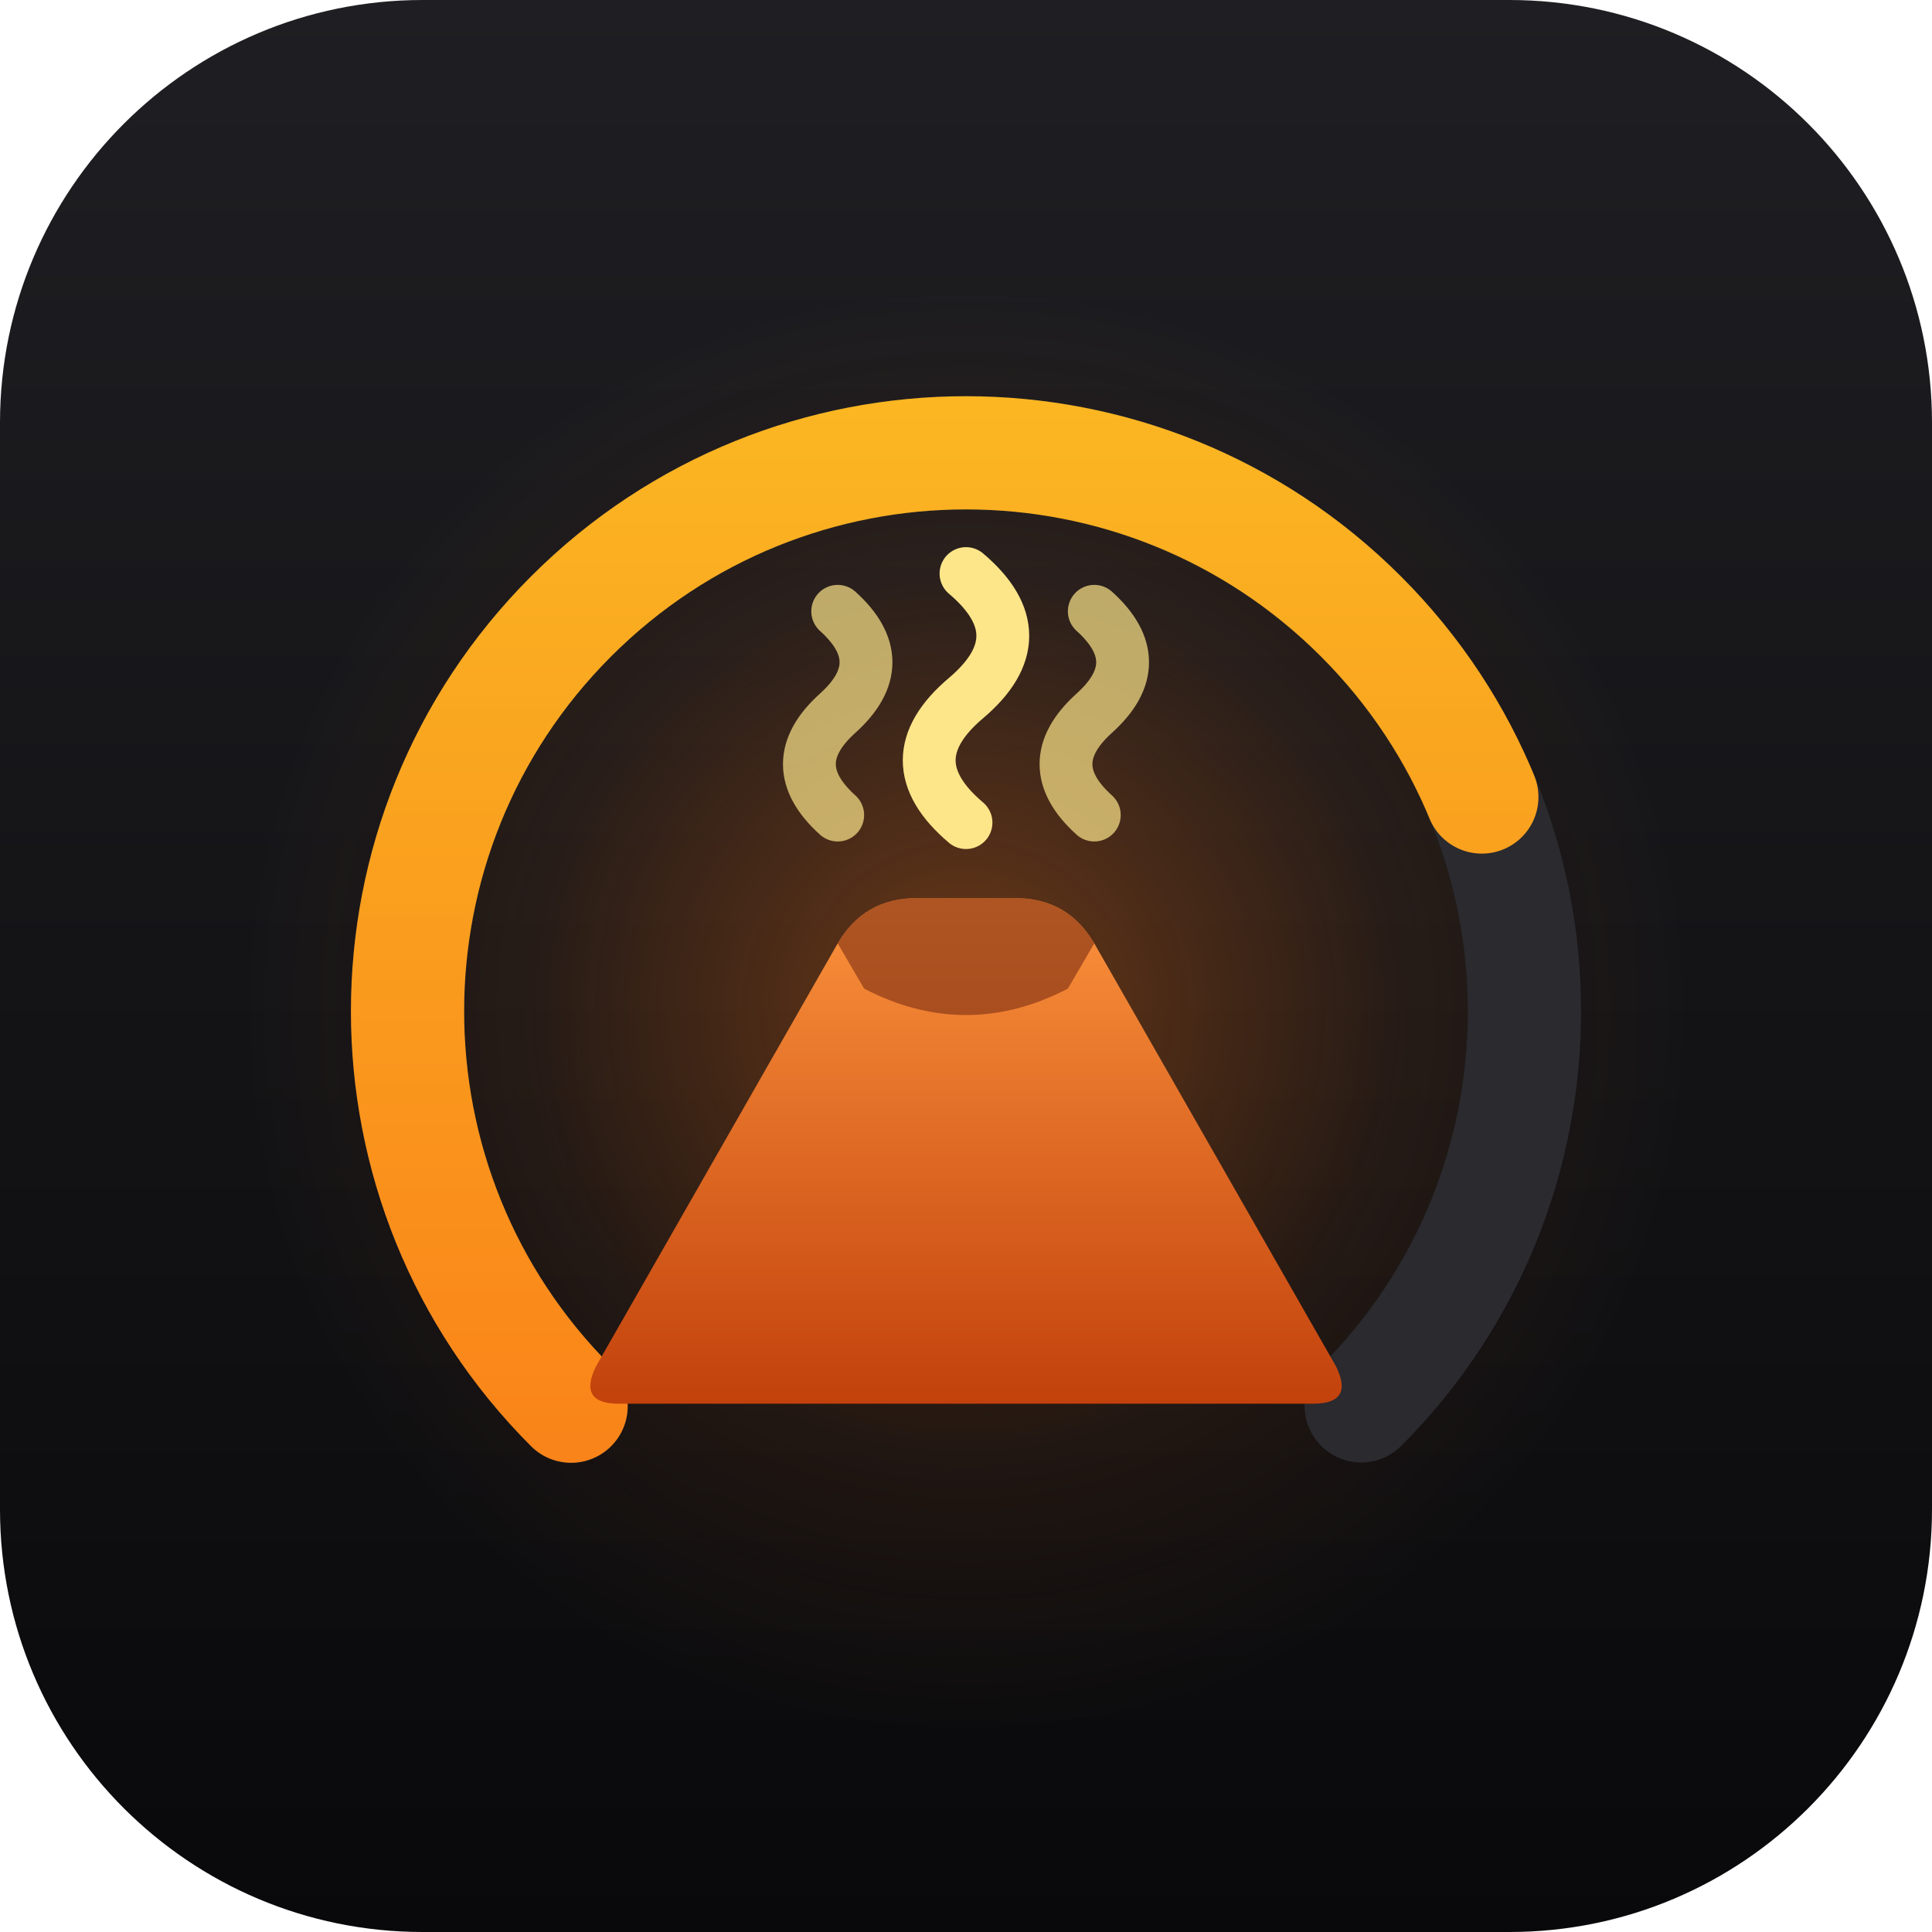
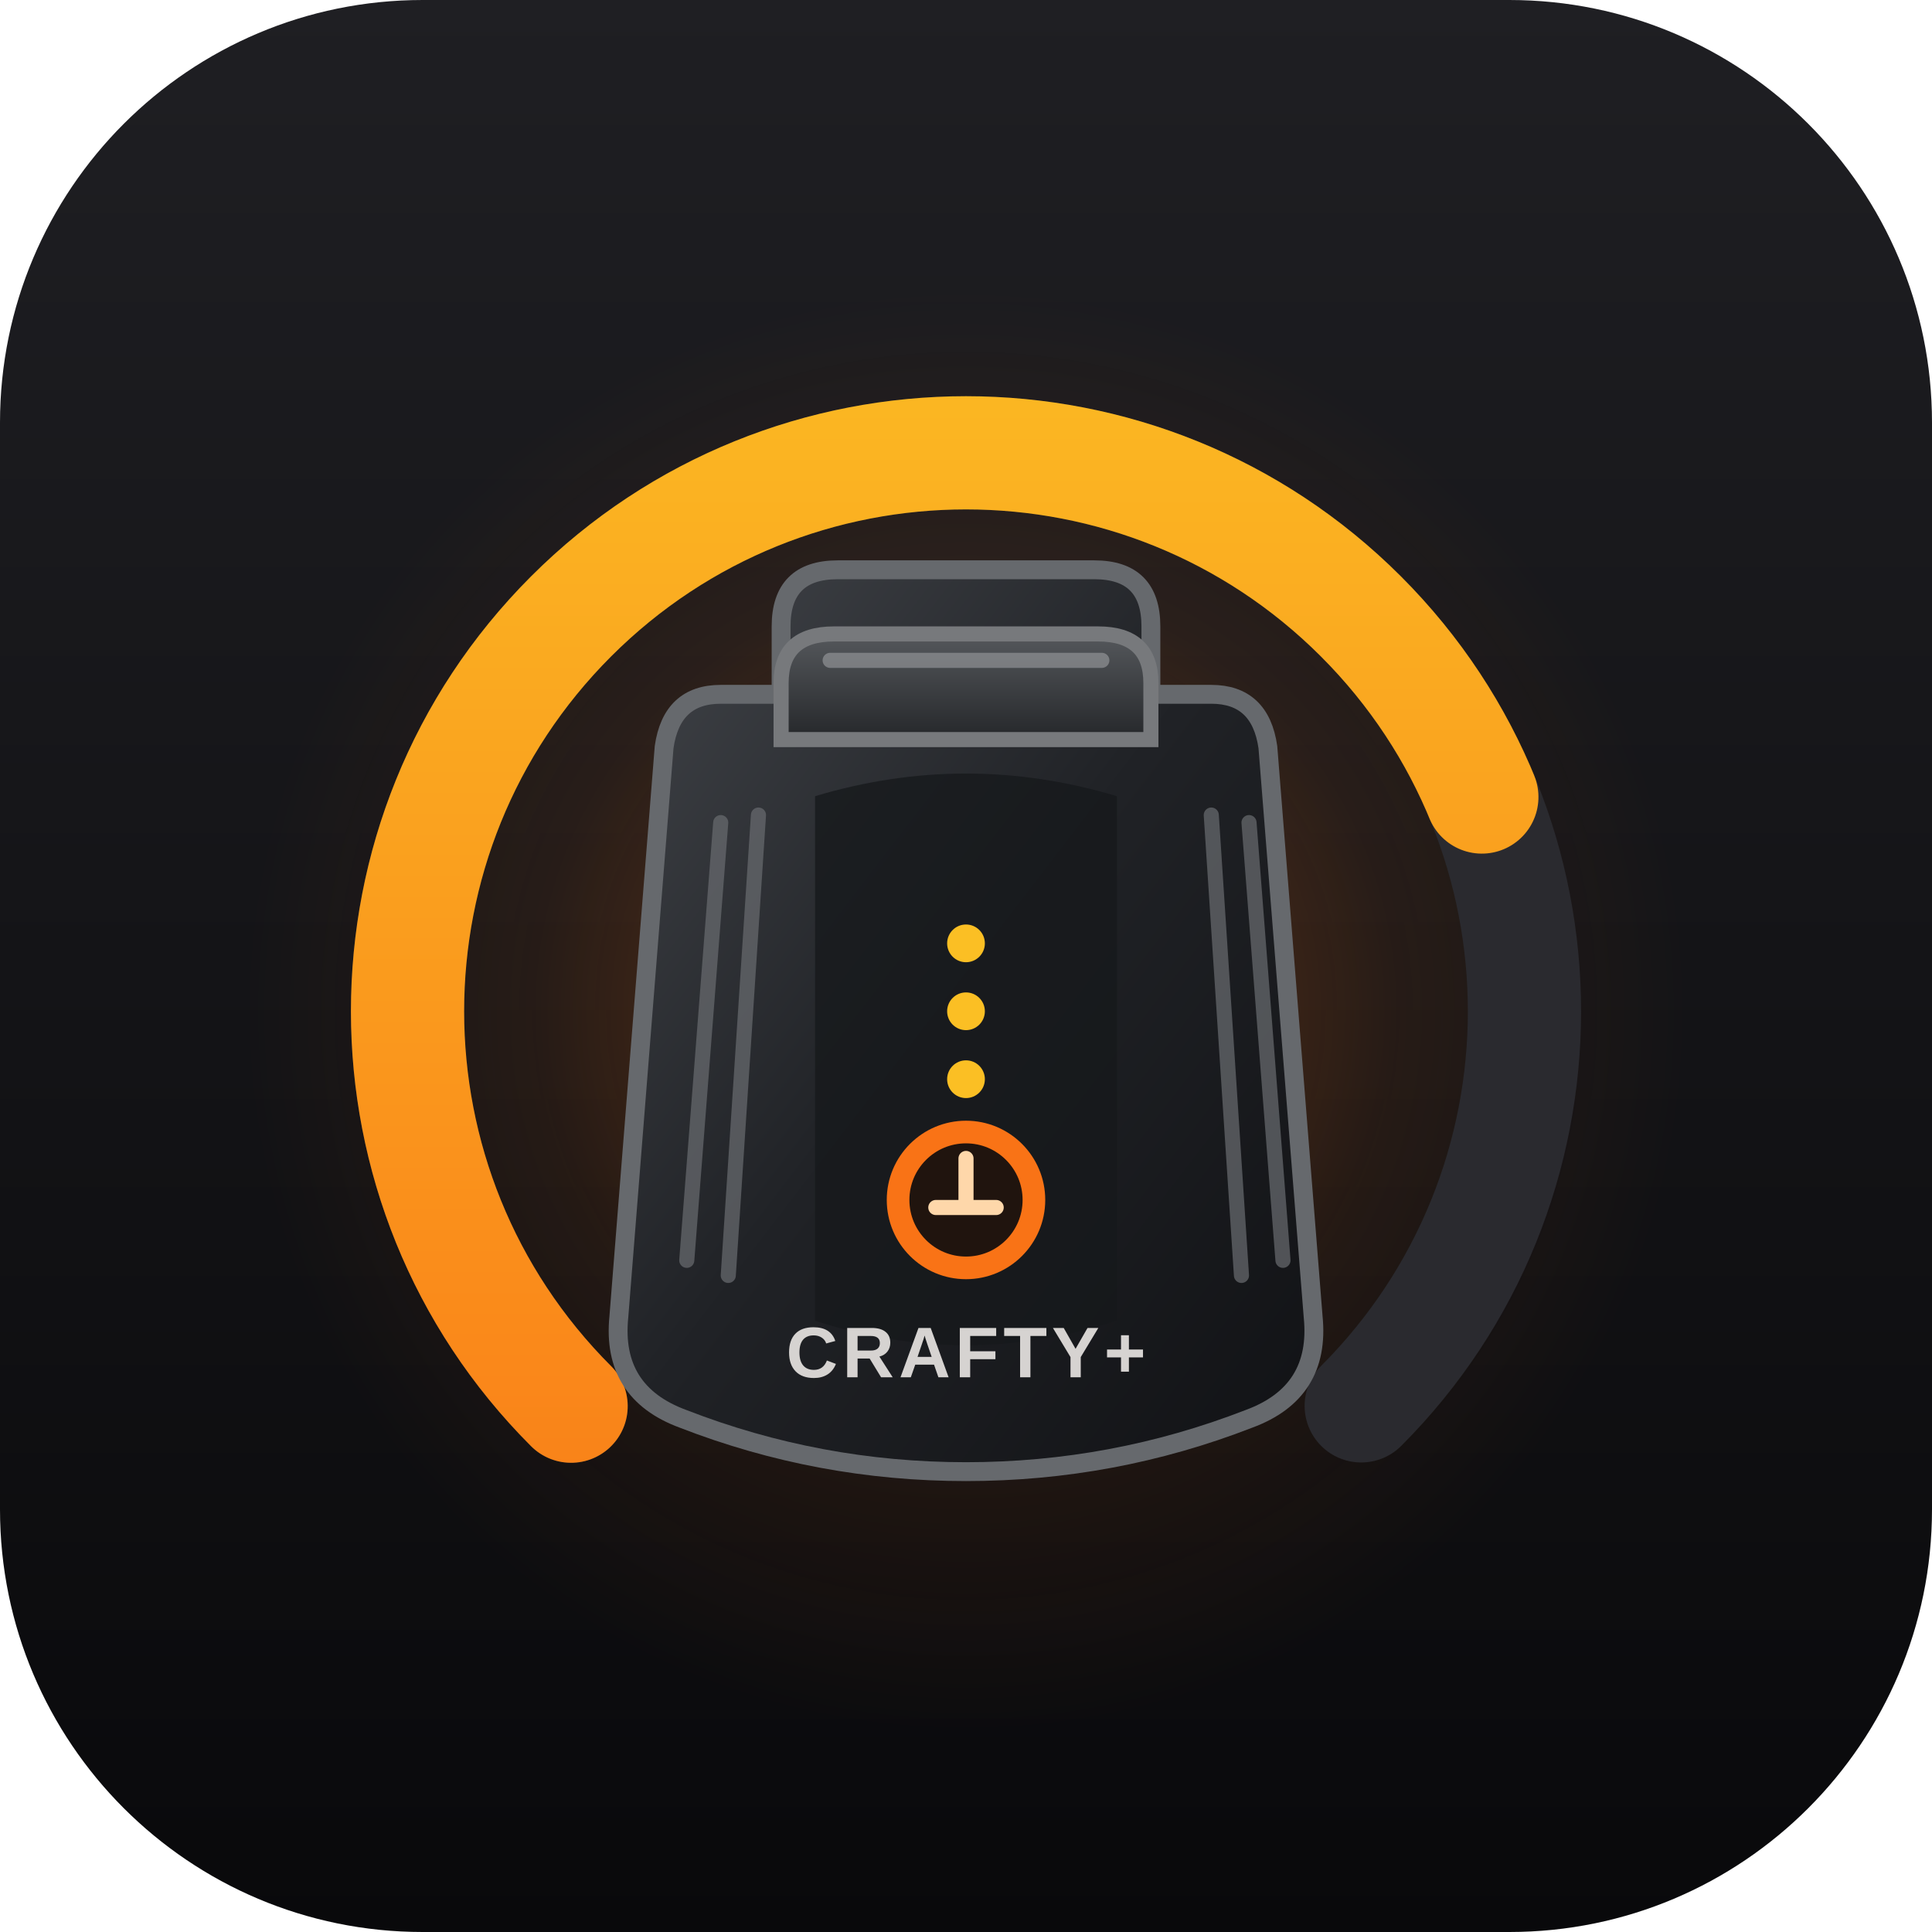
<svg xmlns="http://www.w3.org/2000/svg" viewBox="0 0 512 512">
  <defs>
    <linearGradient id="bg" x1="0" y1="0" x2="0" y2="1">
      <stop offset="0" stop-color="#1f1f23" />
      <stop offset="1" stop-color="#09090b" />
    </linearGradient>
    <radialGradient id="glow" cx="0.5" cy="0.5" r="0.5">
      <stop offset="0" stop-color="#f97316" stop-opacity="0.38" />
      <stop offset="0.6" stop-color="#f97316" stop-opacity="0.08" />
      <stop offset="1" stop-color="#f97316" stop-opacity="0" />
    </radialGradient>
    <linearGradient id="arc" x1="0" y1="1" x2="1" y2="0">
      <stop offset="0" stop-color="#fbbf24" />
      <stop offset="1" stop-color="#f97316" />
    </linearGradient>
-     <linearGradient id="mountain" x1="0" y1="0" x2="0" y2="1">
-       <stop offset="0" stop-color="#fb923c" />
-       <stop offset="1" stop-color="#c2410c" />
+     <linearGradient id="device" x1="0" y1="0" x2="1" y2="1">
+       <stop offset="0" stop-color="#42454a" />
+       <stop offset="0.48" stop-color="#202226" />
+       <stop offset="1" stop-color="#111215" />
+     </linearGradient>
+     <linearGradient id="cap" x1="0" y1="0" x2="0" y2="1">
+       <stop offset="0" stop-color="#55585c" />
+       <stop offset="1" stop-color="#25272a" />
    </linearGradient>
  </defs>
  <rect id="background" width="512" height="512" rx="112" fill="url(#bg)" />
  <circle cx="256" cy="268" r="190" fill="url(#glow)" />
  <circle cx="256" cy="268" r="148" fill="none" stroke="#2a2a2f" stroke-width="30" stroke-linecap="round" stroke-dasharray="697.4 929.9" transform="rotate(135 256 268)" />
  <circle cx="256" cy="268" r="148" fill="none" stroke="url(#arc)" stroke-width="30" stroke-linecap="round" stroke-dasharray="523 929.9" transform="rotate(135 256 268)" />
-   <path d="M158 362 L222 250 Q229 238 243 238 L269 238 Q283 238 290 250 L354 362 Q359 372 348 372 L164 372 Q153 372 158 362 Z" fill="url(#mountain)" />
-   <path d="M222 250 Q229 238 243 238 L269 238 Q283 238 290 250 L283 262 Q256 276 229 262 Z" fill="#7c2d12" opacity="0.6" />
-   <g fill="none" stroke="#fde68a" stroke-width="14" stroke-linecap="round" stroke-linejoin="round">
-     <path d="M256 218 c-13 -11 -13 -22 0 -33 c13 -11 13 -22 0 -33" />
-     <path d="M222 216 c-10 -9 -10 -18 0 -27 c10 -9 10 -18 0 -27" opacity="0.7" />
-     <path d="M290 216 c-10 -9 -10 -18 0 -27 c10 -9 10 -18 0 -27" opacity="0.7" />
+   <path d="M207 184v-18q0-15 15-15h68q15 0 15 15v18h16q13 0 15 14l12 151q2 20-17 27-36 14-75 14t-75-14q-19-7-17-27l12-151q2-14 15-14z" fill="url(#device)" stroke="#66696d" stroke-width="5" stroke-linejoin="round" />
+   <path d="M207 181q0-13 14-13h70q14 0 14 13v15H207z" fill="url(#cap)" stroke="#77797c" stroke-width="4" />
+   <path d="M220 175h72" stroke="#96989b" stroke-width="4" stroke-linecap="round" opacity="0.65" />
+   <g fill="none" stroke="#686b6f" stroke-width="4" stroke-linecap="round" opacity="0.72">
+     <path d="M191 218l-9 116" />
+     <path d="M201 216l-8 122" />
+     <path d="M321 216l8 122" />
+     <path d="M331 218l9 116" />
  </g>
+   <path d="M216 211q40-12 80 0v139q-40 13-80 0z" fill="#16181b" opacity="0.78" />
+   <g fill="#fbbf24">
+     <circle cx="256" cy="250" r="5" />
+     <circle cx="256" cy="268" r="5" />
+     <circle cx="256" cy="286" r="5" />
+   </g>
+   <circle cx="256" cy="318" r="18" fill="#20140e" stroke="#f97316" stroke-width="6" />
+   <path d="M256 307v13m-8 0h16" fill="none" stroke="#fed7aa" stroke-width="4" stroke-linecap="round" />
+   <text x="256" y="365" text-anchor="middle" fill="#d6d3d1" font-family="Arial, sans-serif" font-size="19" font-weight="700" letter-spacing="1.2">CRAFTY+</text>
</svg>
